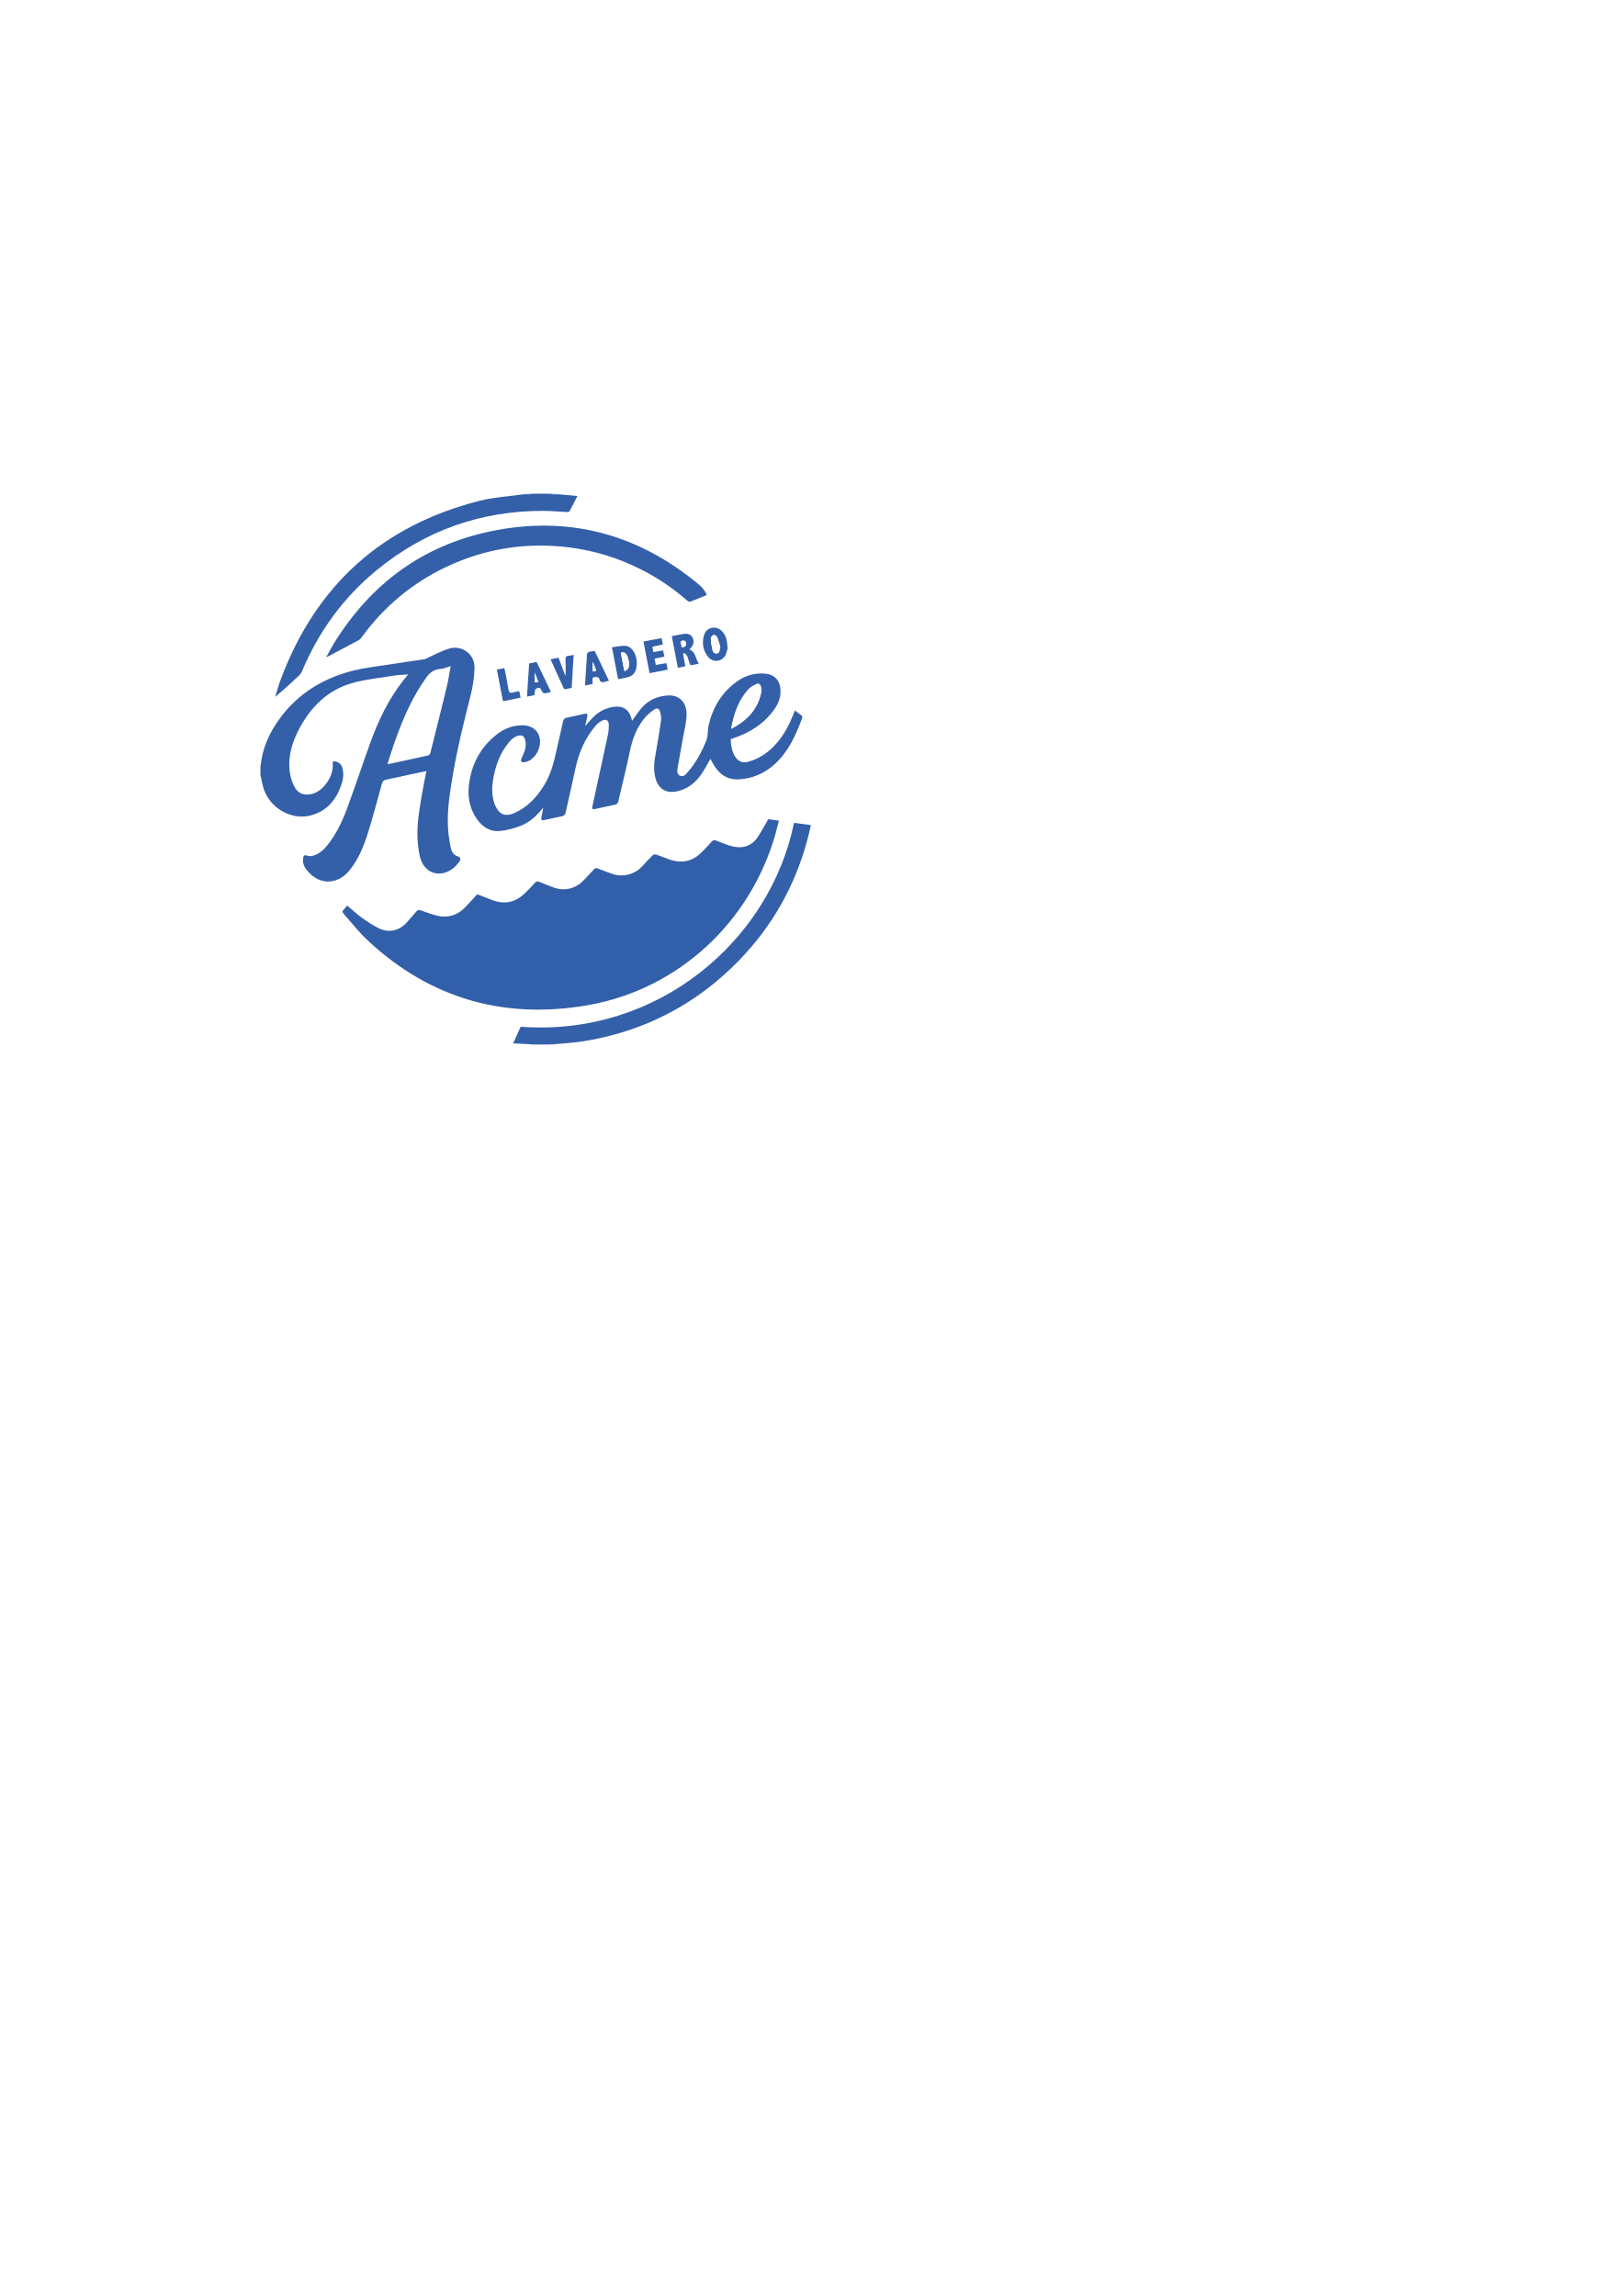
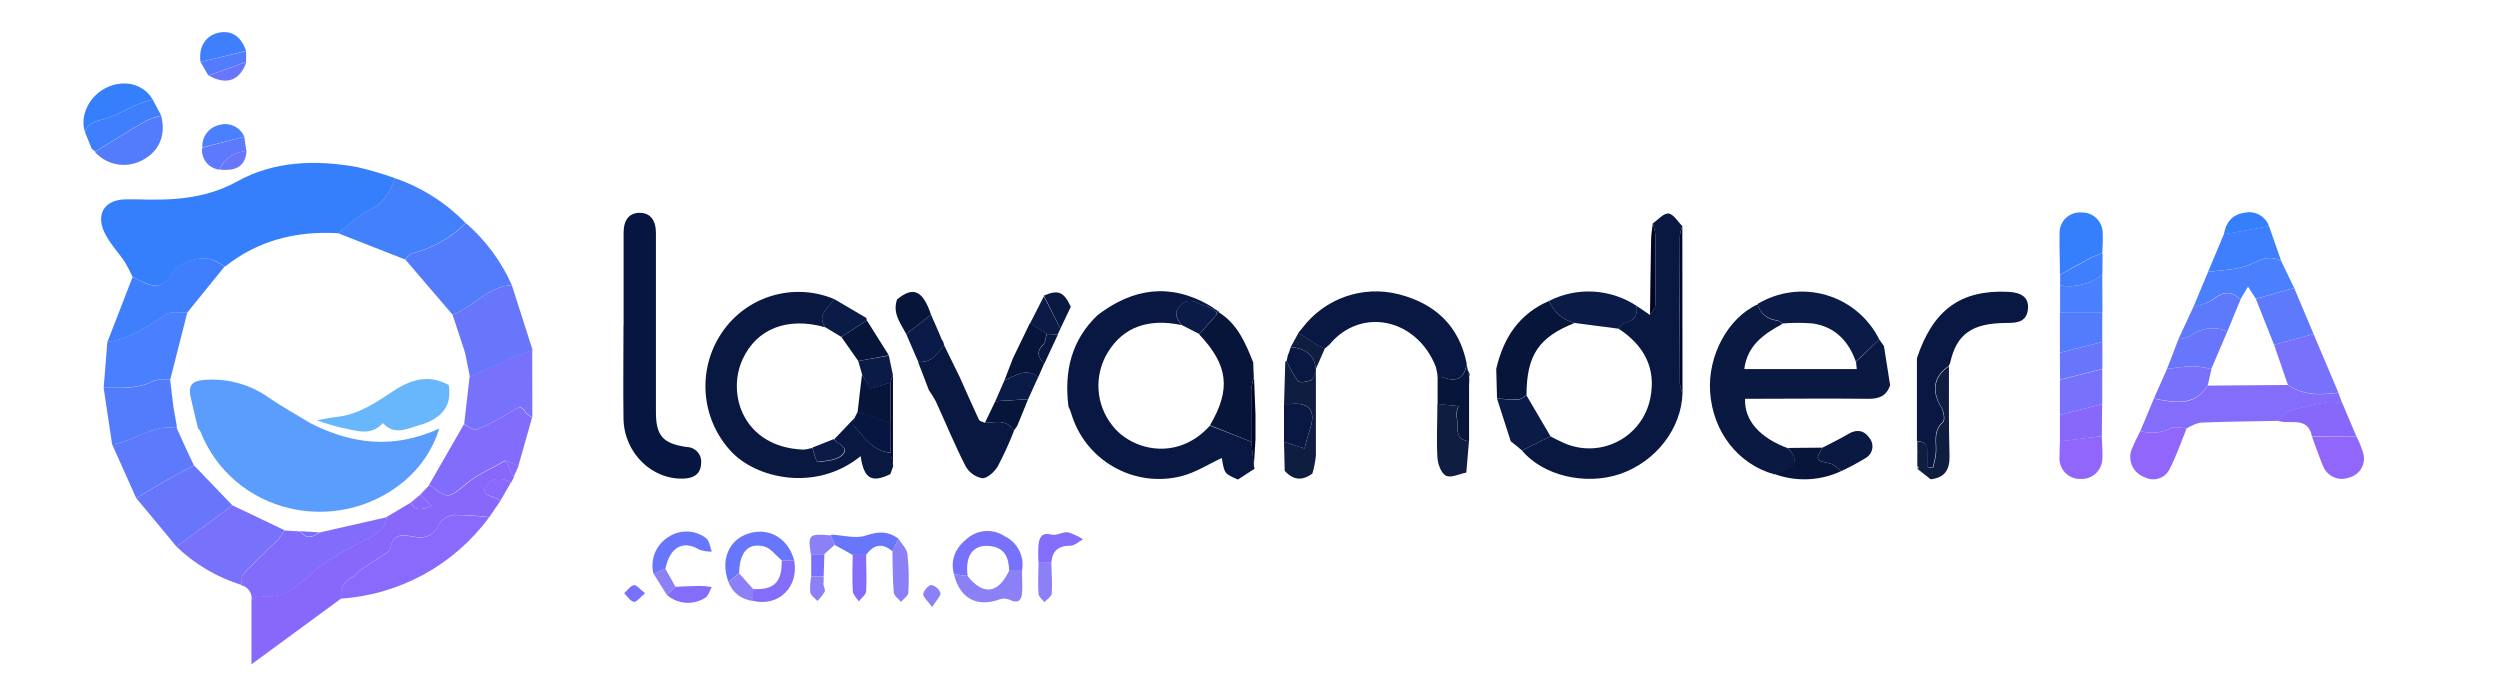
- <svg xmlns="http://www.w3.org/2000/svg" version="1.1" id="Capa_1" x="0px" y="0px" viewBox="0 0 595.28 841.89" style="enable-background:new 0 0 595.28 841.89;" xml:space="preserve">
-   <style type="text/css">
- 	.st0{fill:#3460AA;}
- 	.st1{fill:#9EA9D7;}
- 	.st2{fill:#BAC1E3;}
- 	.st3{fill:#6880BF;}
- 	.st4{fill:#677FBE;}
- 	.st5{fill:#325FAA;}
- 	.st6{fill:#FDFDFE;}
- </style>
-   <g>
-     <path class="st0" d="M204.78,181.24c2.22,0.19,4.44,0.39,6.91,0.61c-1.02,2.02-1.92,3.87-2.9,5.66c-0.12,0.21-0.69,0.26-1.05,0.24   c-2.79-0.13-5.58-0.42-8.37-0.43c-23.04-0.06-43.54,7.17-61.34,21.81c-12.21,10.04-21.23,22.48-27.33,37.05   c-0.22,0.53-0.57,1.06-0.98,1.45c-2.84,2.68-5.72,5.33-8.83,7.86c0.67-2.13,1.25-4.3,2.04-6.39c12.95-34.59,37.3-56.53,73.13-65.52   c5.2-1.3,10.65-1.59,15.98-2.35c0.79-0.01,1.57-0.01,2.36-0.02c0.66-0.06,1.32-0.13,1.98-0.19c1.28,0,2.56,0,3.84,0   c0.74,0.07,1.47,0.13,2.21,0.2C203.2,181.22,203.99,181.23,204.78,181.24z" />
-     <path class="st1" d="M194.92,383.1c-0.03-0.06-0.04-0.12-0.04-0.18c2.33-0.01,4.67-0.02,7-0.04c-0.01,0.07-0.01,0.15-0.01,0.22   C199.56,383.1,197.24,383.1,194.92,383.1z" />
-     <path class="st2" d="M95.54,284.47c-0.07-0.01-0.14-0.02-0.22-0.01c0-1.2,0-2.4,0-3.6c0.07,0,0.14-0.01,0.21-0.01   C95.54,282.06,95.54,283.26,95.54,284.47z" />
-     <path class="st2" d="M194.39,181.21c-0.79,0.01-1.57,0.01-2.36,0.02c0.01-0.07,0.02-0.14,0.02-0.21c0.8,0,1.6,0,2.4,0   C194.42,181.08,194.4,181.15,194.39,181.21z" />
-     <path class="st2" d="M204.78,181.24c-0.79-0.01-1.58-0.01-2.37-0.02c-0.01-0.07-0.03-0.13-0.05-0.2c0.8,0,1.6,0,2.4,0   C204.75,181.09,204.75,181.17,204.78,181.24z" />
-     <path class="st3" d="M202.36,181.02c0.02,0.07,0.03,0.13,0.05,0.2c-0.74-0.07-1.47-0.13-2.21-0.2   C200.92,181.02,201.64,181.02,202.36,181.02z" />
-     <path class="st4" d="M194.39,181.21c0.01-0.06,0.03-0.13,0.06-0.19c0.64,0,1.28,0,1.92,0   C195.71,181.08,195.05,181.15,194.39,181.21z" />
-     <path class="st2" d="M201.88,383.1c-0.01-0.07,0-0.15,0.01-0.22c0.48,0,0.96,0,1.45,0c-0.02,0.07-0.03,0.14-0.01,0.22   C202.84,383.1,202.36,383.1,201.88,383.1z" />
-     <path class="st5" d="M174.95,327.9c1.93,0.74,3.85,1.52,5.8,2.23c4.32,1.57,8.17,0.72,11.5-2.41c1.34-1.26,2.59-2.61,3.83-3.97   c0.5-0.55,0.93-0.7,1.65-0.39c1.69,0.72,3.41,1.37,5.12,2.02c4.07,1.55,8.35,0.49,11.26-2.73c1.18-1.3,2.44-2.53,3.61-3.85   c0.45-0.5,0.81-0.59,1.43-0.35c1.74,0.7,3.51,1.33,5.27,1.97c3.73,1.36,8.21,0.26,10.9-2.65c1.3-1.41,2.61-2.82,3.97-4.17   c0.25-0.25,0.85-0.39,1.18-0.28c1.63,0.54,3.22,1.2,4.83,1.78c4.65,1.69,8.71,0.76,12.15-2.79c1.17-1.21,2.35-2.4,3.44-3.68   c0.55-0.65,1.03-0.67,1.75-0.38c1.51,0.62,3.04,1.2,4.59,1.73c4,1.35,8.02,0.89,10.65-3.17c1.32-2.04,2.48-4.18,3.79-6.42   c1.11,0.15,2.4,0.33,3.88,0.53c-0.49,1.91-0.91,3.73-1.43,5.51c-9.36,32.01-35.56,56.27-68.31,62.09   c-30.61,5.43-57.84-2.17-80.83-23.52c-3.12-2.9-5.78-6.29-8.61-9.49c-1.1-1.25-1.04-1.3,0.12-2.51c0.28-0.29,0.51-0.61,0.79-0.94   c1.85,1.55,3.52,3.11,5.36,4.43c2,1.44,4.08,2.83,6.29,3.91c3.71,1.82,7.57,0.85,10.28-2.26c1.13-1.3,2.3-2.56,3.4-3.88   c0.48-0.57,0.9-0.74,1.64-0.46c1.6,0.61,3.24,1.14,4.87,1.66c4.32,1.38,8.13,0.52,11.34-2.7   C171.97,331.24,173.38,329.6,174.95,327.9z" />
-     <path class="st0" d="M95.54,284.47c0-1.21,0-2.42,0-3.63c0.61-6.43,3.19-12.1,6.92-17.24c6.53-9,15.48-14.6,26.07-17.45   c5.1-1.37,10.43-1.88,15.67-2.72c3.82-0.62,7.66-1.13,11.49-1.72c0.45-0.07,0.84-0.42,1.28-0.61c2.55-1.12,5.02-2.49,7.67-3.28   c4.75-1.42,9.49,2.13,9.34,7.1c-0.11,3.48-0.66,7.01-1.52,10.39c-2.44,9.56-4.8,19.12-6.44,28.85c-1.09,6.47-2.16,12.94-1.77,19.53   c0.14,2.34,0.52,4.68,0.97,6.99c0.29,1.5,0.95,2.87,2.69,3.35c0.99,0.27,1.04,1.16,0.55,1.83c-0.7,0.96-1.49,1.91-2.43,2.61   c-5.02,3.75-10.75,1.6-12.12-4.52c-1.14-5.09-1.06-10.23-0.37-15.37c0.35-2.65,0.8-5.29,1.26-7.92c0.45-2.59,0.98-5.16,1.52-7.93   c-1.79,0.37-3.49,0.71-5.18,1.08c-3.16,0.68-6.31,1.44-9.48,2.04c-1.03,0.2-1.42,0.67-1.68,1.62c-1.72,6.23-3.34,12.5-5.31,18.65   c-1.51,4.7-3.43,9.25-6.66,13.17c-3.97,4.81-10.71,5.79-15.58-0.28c-1.03-1.28-1.57-2.77-1.27-4.47c0.15-0.81,0.44-1.17,1.39-0.81   c0.61,0.24,1.42,0.25,2.06,0.08c2.3-0.6,3.99-2.1,5.44-3.92c3.33-4.18,5.56-8.96,7.37-13.92c2.91-7.94,5.56-15.98,8.45-23.92   c2.94-8.06,6.63-15.75,11.97-22.55c0.54-0.69,1.1-1.35,1.82-2.23c-1.9,0.17-3.59,0.21-5.24,0.48c-5.23,0.86-10.59,1.33-15.65,2.82   c-8.72,2.57-14.78,8.65-19.01,16.55c-2.58,4.82-4.19,9.98-3.58,15.53c0.21,1.94,0.8,3.94,1.67,5.68c1.4,2.78,3.93,3.6,6.91,2.68   c3.95-1.22,7.41-6.29,7.25-10.6c-0.01-0.39,0-0.78,0-1.17c1.62-0.31,3.09,0.69,3.54,2.43c0.47,1.83,0.37,3.66-0.2,5.44   c-1.87,5.92-5.32,10.37-11.63,11.93c-6.53,1.62-13.88-2.19-16.64-8.7C96.29,288.5,96.03,286.44,95.54,284.47z M142.06,280.1   c0.3,0.02,0.42,0.05,0.53,0.03c4.83-1.04,9.67-2.07,14.49-3.16c0.29-0.07,0.61-0.55,0.7-0.9c2.05-8.16,4.1-16.31,6.07-24.48   c0.56-2.34,0.88-4.74,1.36-7.36c-1.46,0.44-2.51,0.98-3.58,1.04c-2.79,0.14-4.49,1.72-5.85,3.92c-0.31,0.51-0.69,0.98-1.02,1.48   C148.84,259.71,145.3,269.78,142.06,280.1z" />
-     <path class="st0" d="M198.96,296.42c-2.22,2.68-4.74,5.07-7.98,6.35c-2.41,0.96-5.02,1.64-7.6,1.92c-3.7,0.41-6.54-1.45-8.61-4.45   c-2.59-3.76-3.38-8.01-2.85-12.45c0.91-7.64,4.32-13.99,10.48-18.7c2.67-2.04,5.73-3.13,9.13-3.15c4.53-0.02,7.27,3.38,6.24,7.8   c-0.47,2.01-1.56,3.7-3.24,4.89c-0.66,0.46-1.51,0.69-2.31,0.88c-0.36,0.08-0.96-0.08-1.17-0.35c-0.17-0.21,0-0.8,0.17-1.15   c0.82-1.74,1.65-3.48,1.52-5.47c-0.04-0.62-0.2-1.26-0.43-1.84c-0.36-0.9-1.1-1.2-2.05-1c-1.58,0.33-2.72,1.32-3.7,2.5   c-3.3,4-4.96,8.7-5.8,13.74c-0.44,2.62-0.45,5.25,0.25,7.85c0.15,0.58,0.35,1.15,0.6,1.69c1.47,3.17,3.59,4.08,6.81,2.7   c4.96-2.14,8.42-5.88,11.19-10.45c2.6-4.31,3.66-9.06,4.7-13.87c0.67-3.08,1.44-6.14,2.08-9.23c0.18-0.89,0.6-1.32,1.44-1.49   c2.15-0.44,4.3-0.89,6.44-1.39c1.04-0.24,1.22,0.19,1.03,1.06c-0.25,1.08-0.49,2.17-0.77,3.41c1.2-1.31,2.21-2.55,3.36-3.63   c2.06-1.94,4.53-3.1,7.37-3.43c3.16-0.38,5.27,0.99,6.17,4.03c0.11,0.38,0.21,0.76,0.3,1.1c1.16-1.58,2.24-3.26,3.53-4.75   c2.51-2.91,5.85-4.31,9.6-4.53c4.18-0.25,6.95,2.54,6.85,7.11c-0.06,2.68-0.76,5.36-1.23,8.02c-0.67,3.81-1.43,7.61-2.05,11.42   c-0.17,1.06-0.32,2.42,0.98,2.93c1.2,0.47,2-0.54,2.7-1.34c3.05-3.5,5.24-7.55,6.91-11.84c0.61-1.58,0.36-3.48,0.74-5.18   c1.5-6.72,4.86-12.3,10.53-16.33c3.02-2.15,6.45-3.1,10.18-2.8c3.45,0.27,5.5,2.48,5.68,5.95c0.13,2.55-0.67,4.79-2.08,6.86   c-3.77,5.52-9.11,8.83-15.32,10.93c-0.26,0.09-0.52,0.17-0.85,0.28c0.03,2.21,0.36,4.32,1.5,6.22c1.21,2.02,2.83,2.68,5.1,2.03   c4.33-1.24,7.79-3.81,10.64-7.24c2.42-2.91,4.18-6.22,5.57-9.74c0.2-0.52,0.41-1.03,0.71-1.77c0.92,0.7,1.78,1.31,2.59,1.98   c0.14,0.12,0.17,0.53,0.09,0.75c-2.33,6.34-5.07,12.47-10.23,17.09c-3.68,3.29-8.06,5.16-13.02,5.43c-4.54,0.25-7.5-2.21-9.58-5.97   c-0.27-0.49-0.51-0.99-0.77-1.48c-0.01-0.03-0.07-0.04-0.06-0.03c-1.11,1.89-2.1,3.84-3.33,5.63c-2.17,3.16-5.05,5.4-8.9,6.24   c-3.98,0.86-6.83-0.85-7.89-4.79c-0.86-3.18-0.46-6.32,0.13-9.49c0.73-3.92,1.36-7.86,1.91-11.81c0.14-0.99-0.09-2.07-0.35-3.06   c-0.31-1.17-1.12-1.55-2.09-0.88c-1.3,0.9-2.58,1.92-3.58,3.12c-2.93,3.55-4.49,7.73-5.42,12.23c-1.27,6.13-2.83,12.21-4.22,18.31   c-0.18,0.79-0.52,1.13-1.3,1.29c-2.39,0.48-4.75,1.05-7.14,1.56c-1.08,0.23-1.28-0.01-1.05-1.08c1.9-8.74,3.82-17.47,5.68-26.21   c0.24-1.12,0.31-2.3,0.31-3.45c0-1.84-1.06-2.47-2.67-1.56c-0.82,0.46-1.61,1.09-2.21,1.8c-3.78,4.49-6.08,9.69-7.3,15.42   c-1.16,5.47-2.44,10.9-3.64,16.36c-0.19,0.88-0.66,1.26-1.51,1.42c-2.08,0.4-4.14,0.89-6.21,1.33c-1.17,0.25-1.38,0.05-1.15-1.1   c0.2-1.02,0.4-2.03,0.6-3.05c0.02-0.13,0.05-0.26,0.07-0.39C199.09,296.24,199.03,296.33,198.96,296.42z M268.06,267.24   c5.74-2.97,9.75-7.08,11.01-13.42c0.14-0.71,0.02-1.51-0.18-2.22c-0.2-0.74-0.83-1.15-1.59-0.75c-0.94,0.49-1.99,0.95-2.69,1.7   C270.77,256.62,269.08,261.67,268.06,267.24z" />
-     <path class="st0" d="M259.12,218.17c-2.14,0.88-4.11,1.73-6.12,2.48c-0.27,0.1-0.79-0.19-1.07-0.44   c-5.1-4.41-10.61-8.21-16.63-11.27c-8.55-4.36-17.57-7.14-27.1-8.28c-15.58-1.86-30.49,0.52-44.66,7.25   c-12.52,5.95-22.83,14.6-30.99,25.81c-0.29,0.4-0.67,0.82-1.1,1.05c-3.65,1.97-7.33,3.9-11,5.83c-0.16,0.09-0.34,0.14-0.85,0.34   c1.09-1.94,1.96-3.62,2.95-5.23c13.35-21.56,32.3-35.62,57.12-40.85c28.29-5.96,53.76,0.7,76.1,19.1   C257.12,215.07,258.36,216.32,259.12,218.17z" />
-     <path class="st0" d="M203.34,382.88c-0.48,0-0.96,0-1.45,0c-2.33,0.01-4.67,0.02-7,0.04c-2.18-0.11-4.36-0.22-6.76-0.35   c0.98-2.17,1.88-4.15,2.76-6.09c50.24,3.76,91.39-31.55,100.21-74.77c1.99,0.27,3.99,0.54,6.21,0.84c-0.51,2.09-0.95,4.1-1.5,6.07   c-4.54,16.46-12.69,30.89-24.53,43.19c-15.79,16.4-34.98,26.4-57.45,30.01C210.36,382.38,206.83,382.54,203.34,382.88z" />
-     <path class="st0" d="M256.17,243.37c-1.15,0.23-2.05,0.4-2.93,0.58c-1.11-1.36-0.61-3.67-2.46-4.49c-0.13,0.06-0.25,0.11-0.38,0.17   c0.28,1.54,0.55,3.08,0.84,4.69c-0.92,0.18-1.77,0.35-2.73,0.54c-0.74-3.88-1.47-7.7-2.22-11.6c1.58-0.3,3.05-0.64,4.55-0.84   c1.5-0.21,2.6,0.38,3.12,1.49c0.57,1.23,0.32,2.6-0.68,3.64c-0.17,0.17-0.33,0.34-0.54,0.56   C255.07,239.03,254.97,241.47,256.17,243.37z M249.53,235.14c0.14,0.78,0.28,1.5,0.42,2.28c1.01-0.15,1.77-0.49,1.55-1.59   C251.29,234.81,250.57,234.67,249.53,235.14z" />
-     <path class="st0" d="M226.6,249.04c-0.75-3.93-1.47-7.68-2.24-11.69c1.73-0.21,3.41-0.65,5.06-0.54c0.91,0.06,2.03,0.85,2.58,1.64   c1.37,1.96,1.75,4.26,1.25,6.62c-0.35,1.64-1.35,2.8-3.02,3.22C229.09,248.59,227.92,248.77,226.6,249.04z M228.89,246.07   c1.69-0.41,2.11-1.92,1.41-4.53c-0.54-2-1.27-2.62-2.69-2.21C228.03,241.55,228.45,243.77,228.89,246.07z" />
-     <path class="st0" d="M266.75,237.7c-0.16,0.52-0.31,1.61-0.79,2.54c-1.27,2.47-4.57,2.8-6.32,0.66c-1.91-2.33-2.36-5.07-1.56-7.91   c0.85-3.02,4.37-3.81,6.59-1.57C266.23,233,266.6,235.03,266.75,237.7z M263.9,237.39c0.07-0.02,0.14-0.04,0.21-0.06   c-0.38-1.24-0.69-2.5-1.19-3.69c-0.17-0.41-0.91-0.91-1.25-0.83c-0.44,0.12-1.06,0.78-1.05,1.19c0.03,1.36,0.22,2.73,0.53,4.06   c0.18,0.79,0.6,1.71,1.66,1.55c1.09-0.16,0.98-1.19,1.1-1.99C263.91,237.55,263.9,237.47,263.9,237.39z" />
-     <path class="st0" d="M235.91,235.23c2.28-0.43,4.39-0.83,6.64-1.26c0.16,0.81,0.3,1.53,0.46,2.35c-1.28,0.27-2.47,0.52-3.83,0.8   c0.11,0.65,0.2,1.26,0.32,1.99c1.2-0.21,2.33-0.41,3.59-0.63c0.16,0.73,0.32,1.44,0.5,2.25c-1.22,0.26-2.37,0.51-3.6,0.77   c0.15,0.79,0.28,1.49,0.44,2.32c1.29-0.22,2.53-0.43,3.86-0.66c0.16,0.78,0.3,1.5,0.48,2.38c-2.17,0.42-4.3,0.84-6.63,1.3   C237.4,242.99,236.67,239.18,235.91,235.23z" />
-     <path class="st0" d="M223.26,249.63c-0.49,0.11-0.89,0.16-1.26,0.29c-1.21,0.45-2.03,0.27-2.36-1.16   c-0.06-0.25-0.66-0.49-1.04-0.53c-0.41-0.04-0.85,0.15-1.35,0.26c0,0.78,0,1.53,0,2.32c-0.93,0.18-1.78,0.35-2.77,0.54   c0.15-2.49,0.3-4.86,0.45-7.24c0.07-1.12,0.23-2.24,0.19-3.35c-0.05-1.31,0.52-1.87,1.77-1.91c0.35-0.01,0.7-0.1,1.13-0.17   C219.74,242.29,221.46,245.89,223.26,249.63z M217.45,242.92c-0.05,0.02-0.1,0.04-0.16,0.06c0,1.06,0,2.12,0,3.24   c0.44-0.1,0.81-0.18,1.29-0.29C218.19,244.87,217.82,243.9,217.45,242.92z" />
-     <path class="st0" d="M193.19,255.43c0.28-4.1,0.54-8.07,0.81-12.15c0.88-0.19,1.76-0.37,2.72-0.57c1.75,3.66,3.48,7.28,5.27,11.01   c-0.97,0.19-1.92,0.65-2.64,0.42c-0.59-0.19-0.9-1.22-1.35-1.9c-1.81,0.1-1.81,0.1-2.08,2.64   C195.12,255.03,194.27,255.2,193.19,255.43z M196.07,246.67c0,1.3,0,2.39,0,3.55c0.49-0.08,0.83-0.13,1.28-0.2   C196.92,248.9,196.52,247.86,196.07,246.67z" />
-     <path class="st0" d="M207.36,247.57c0-1.88,0.06-3.76-0.03-5.63c-0.05-1.01,0.23-1.48,1.27-1.5c0.51-0.01,1.02-0.18,1.71-0.31   c-0.25,4.07-0.49,8.07-0.73,12.12c-0.68,0.14-1.32,0.22-1.91,0.41c-0.65,0.21-0.92-0.06-1.17-0.62c-1.51-3.38-3.06-6.75-4.66-10.28   c1.01-0.2,1.95-0.39,2.94-0.59c0.83,2.22,1.62,4.33,2.41,6.44C207.25,247.6,207.31,247.59,207.36,247.57z" />
-     <path class="st0" d="M190.37,253.44c0.17,0.84,0.31,1.54,0.49,2.4c-2.12,0.42-4.21,0.83-6.46,1.27c-0.74-3.84-1.47-7.66-2.24-11.61   c0.95-0.17,1.82-0.33,2.77-0.5c0.54,2.76,1.11,5.37,1.52,8c0.16,1.04,0.6,1.13,1.43,0.93   C188.65,253.75,189.44,253.62,190.37,253.44z" />
-     <path class="st6" d="M268.06,267.24c1.02-5.56,2.71-10.62,6.55-14.69c0.71-0.75,1.75-1.21,2.69-1.7c0.76-0.4,1.39,0.01,1.59,0.75   c0.19,0.71,0.32,1.52,0.18,2.22C277.81,260.15,273.79,264.27,268.06,267.24z" />
-     <path class="st6" d="M249.53,235.14c1.04-0.48,1.76-0.33,1.97,0.69c0.22,1.1-0.53,1.44-1.55,1.59   C249.81,236.64,249.67,235.92,249.53,235.14z" />
-     <path class="st6" d="M228.89,246.07c-0.44-2.31-0.86-4.53-1.28-6.74c1.43-0.41,2.15,0.2,2.69,2.21   C231,244.15,230.58,245.66,228.89,246.07z" />
-     <path class="st6" d="M263.9,237.39c0,0.08,0.01,0.16,0,0.24c-0.13,0.8-0.02,1.83-1.1,1.99c-1.06,0.16-1.48-0.76-1.66-1.55   c-0.3-1.33-0.5-2.7-0.53-4.06c-0.01-0.42,0.61-1.08,1.05-1.19c0.34-0.09,1.08,0.42,1.25,0.83c0.5,1.19,0.81,2.45,1.19,3.69   C264.04,237.35,263.97,237.37,263.9,237.39z" />
-     <path class="st6" d="M217.45,242.92c0.37,0.97,0.73,1.95,1.13,3c-0.48,0.11-0.85,0.19-1.29,0.29c0-1.12,0-2.18,0-3.24   C217.35,242.96,217.4,242.94,217.45,242.92z" />
-     <path class="st6" d="M196.07,246.67c0.46,1.19,0.85,2.23,1.28,3.35c-0.46,0.07-0.79,0.12-1.28,0.2   C196.07,249.06,196.07,247.97,196.07,246.67z" />
-   </g>
+ <svg xmlns="http://www.w3.org/2000/svg" id="Capa_1" data-name="Capa 1" viewBox="0 0 464 127.5">
+   <defs>
+     <style>.cls-1{fill:#357ffd;}.cls-2{fill:#091842;}.cls-3{fill:#091840;}.cls-4{fill:#0a1942;}.cls-5{fill:#8768fb;}.cls-6{fill:#061640;}.cls-7{fill:#856dfb;}.cls-8{fill:#4380fc;}.cls-9{fill:#8a6afc;}.cls-10{fill:#537cfc;}.cls-11{fill:#6876fc;}.cls-12{fill:#826cfb;}.cls-13{fill:#7871fc;}.cls-14{fill:#3f7ffd;}.cls-15{fill:#4a7ffd;}.cls-16{fill:#0a1b47;}.cls-17{fill:#07153b;}.cls-18{fill:#5d79fc;}.cls-19{fill:#0f1d41;}.cls-20{fill:#9166fb;}.cls-21{fill:#8c80f7;}.cls-22{fill:#010628;}.cls-23{fill:#5a9dfc;}.cls-24{fill:#68b6fc;}</style>
+   </defs>
+   <path class="cls-1" d="M24.61,51.41a26.42,26.42,0,0,0-1.42-2.75c-1.24-1.86-2.87-3.53-3.81-5.52-1.66-3.53.14-6.12,4-6.14.67,0,1.34,0,2,0,6.47.2,12.67,0,18.72-3.37,6.8-3.76,14.51-4,22.14-2.63a65.87,65.87,0,0,1,7.05,2.06c-.88,2.52-2,4.67-4.74,5.92-2.13,1-3.86,2.84-5.76,4.31-7.76-.47-14.86,1.3-21,6.17-1-.5-2-1.33-3.11-1.43a7.65,7.65,0,0,0-7.4,3.59c-1,1.56-2.39,1.62-3.9,1.08A28.78,28.78,0,0,1,24.61,51.41Z" />
+   <path class="cls-2" d="M229.77,89c-2.52-1.09-2.52-1.09-3-4-2.44,1.13-4.84,2.69-7.47,3.37A17,17,0,0,1,198.78,76.6a11.2,11.2,0,0,0-.47-1.13c-.83-6.51.51-12.33,5.42-17,6.56-5,13.46-6,20.8-1.76l-.27.28a12.31,12.31,0,0,1-1.61-.58c-1.37-.71-2.61-.9-3.75.43s-.42,2.4.36,3.49c-6.17-1.31-10.83.42-13.66,5.08A11.85,11.85,0,0,0,206.47,79c3.52,4.54,12,6.76,18.1,0L232.25,82c.17,1.5.33,3,.49,4.5l.1.5Z" />
+   <path class="cls-3" d="M165.25,88c-3.51,1.69-4.9.85-5.52-3.34-8.27,6.75-19.5,4.16-24.15-1a17.75,17.75,0,0,1-1.66-21.84,17.16,17.16,0,0,1,20.86-6.33c-.8,1.67-3.32,2.82-1.6,5.26-7-2-12.75.25-15.35,5.93-3,6.5.15,16.31,11.23,16.77l.61-.06,1.09-.26c.32.93.76,2.68,1,2.65,1.59-.22,3.59-.32,4.6-1.33,1.4-1.41-.86-2-1.54-2.91l3.91-4.09c-.07.57-.42,1.38-.17,1.66,1.89,2.11,3.49,4.67,6.75,4.91l.47,2.49Z" />
+   <path class="cls-3" d="M303.75,56.77l2.48,1.68c.35-.63,1-1.26,1-1.9.09-4.33.07-8.66,0-13a9.28,9.28,0,0,0-.48-2.09c1-.66,2-1.92,2.92-1.83s1.72,1.5,2.57,2.33a7.87,7.87,0,0,0-.46,1.84q-.06,13.67,0,27.34a7.31,7.31,0,0,0,.49,1.83c-.18,6.56-4.93,12.7-11.58,15-6.44,2.19-14.35.3-18.21-4.36l5.3-2.62c.66.35,1.3.71,2,1a11.55,11.55,0,0,0,16.5-8c1.2-5.78-1.26-10-6-13.07.43-.34.81-.85,1.3-1C303.27,59.53,304,58.53,303.75,56.77Z" />
+   <path class="cls-4" d="M348.79,63l.87,1.23c.38,2.43.77,4.86,1.15,7.28-.67,1.93-2,2.53-4,2.51-7.64-.09-15.28,0-22.92,0-.17,4,2.7,7.23,8,9.2,2,2.13,1.58,3.42-1.27,4.3-.45.14-.87.35-1.3.52-6.72-1.87-11.41-7.87-11.92-15.25-.48-6.78,3.33-13.82,8.81-16.29a4.08,4.08,0,0,0,3.62,3c.35,0,.68.4,1,.61-3.45,1.86-6.54,4-7.09,8.39h20.88c-.06-.54-.11-1-.15-1.36Z" />
+   <path class="cls-5" d="M92.81,93.05l-2,2.93a53,53,0,0,0-6.64-.42,3.7,3.7,0,0,0-2.65,1.7c-1.07,2.11-2.44,2.79-4.76,2.34-1.81-.36-3.87-.73-4.29,2.2-.09.63-1.28,1.14-2,1.64-1.17.8-2.39,1.52-3.55,2.33-.52.37-.86,1-1.41,1.3a3.52,3.52,0,0,0-2.17,4L46.67,123.29V111.45c.47-.3,1-.93,1.4-.86,4.4.82,7.37-2,10.09-4.47s6.13-4.09,9.43-5.79c1.75-.9,3.89-1.88,4.17-4.38l4.43-2.64c.89,1.63,2.13,1.3,4,.59L78,91.81,79.71,90c3.58,2.74,3.46,2.58,7.1-.38,2.07-1.68,4.62-2.75,7-4.1l1.55,3.08c-.16.34-.33.67-.5,1-1.84-1.22-4-.78-4.74.78-.92,1.84,1.69,1.63,2.59,2.51A1.49,1.49,0,0,1,92.81,93.05Z" />
+   <path class="cls-6" d="M115.74,60.45c0-5.74,0-11.49,0-17.23,0-2.46,1.09-3.73,3-3.72s3,1.3,3,3.76c0,11.07,0,22.13,0,33.2,0,4.43,1.29,5.87,5.73,6.51a2.72,2.72,0,0,1,2.66,3c-.06,1.92-1.25,2.75-3.1,2.85-6,.32-11.22-4.74-11.31-11.16-.08-5.74,0-11.48,0-17.22Z" />
+   <path class="cls-2" d="M241.72,60.87a17.12,17.12,0,0,1,17.91-6.25c6.72,1.73,11.18,5.84,12.59,12.86-.43,2.7-1.86,3.58-4.43,2.52a3.18,3.18,0,0,0-1,0l0-.5-.3-1.42c-3.54-9-13.9-11.19-19.74-4.13l-.87.75a14.72,14.72,0,0,1-1.44-.7c-1.16-.71-2.3-1.46-3.45-2.2l0-.05Z" />
+   <path class="cls-2" d="M355.78,66.47c3-9,8.14-12.7,16.9-12.31,2.58.12,3.82,1.08,3.72,3-.13,2.49-1.85,2.79-3.88,2.78-6.46,0-9.39,2-10.58,7.44l-.28.57c-2.83,1.88-3.25,4.66-1.38,7.64.46.73.71,2.36.3,2.72-2,1.77-1.07,4-1.33,6-.1.84-.35,1.66-.53,2.49l-1-.13c0-.94,0-1.88,0-2.81,0-1.36-.59-2-1.94-1.93Q355.8,74.22,355.78,66.47Z" />
+   <path class="cls-7" d="M397.25,80q1.26-3,2.5-6c3.71.7,7.46,1.62,10-2.43l14.88-.12c2.89,2,6.1,1.89,9.37,1.45l.78,2.1a7.42,7.42,0,0,0-2.41-.4A64.79,64.79,0,0,0,425,76.22c-.84.26-1.47,1.24-2.2,1.89-4.81.09-9.62.14-14.43.33a8.13,8.13,0,0,0-2.49,1.06c-.92,0-2-.45-2.73-.1A8,8,0,0,1,397.25,80Z" />
+   <path class="cls-8" d="M62.76,43.29c1.9-1.47,3.63-3.35,5.76-4.31,2.76-1.25,3.86-3.4,4.74-5.92a33.22,33.22,0,0,1,13.16,8.35,21.87,21.87,0,0,1-10,5.64c-.48.13-.84.73-1.26,1.1Z" />
+   <path class="cls-3" d="M188.18,80a62.47,62.47,0,0,1-3,6.56c-.58,1-1.95,2.25-2.9,2.2a4.52,4.52,0,0,1-3.09-2.28c-2-3.91-3.67-8-5.51-12a20.25,20.25,0,0,0-1.28-2.07l-2-5.22c2.45.21,3.6-1.52,4.79-3.19l2.94,6c1.18,2.64,2.33,5.29,3.56,7.9.13.29.7.38,1.06.56C184.73,78.46,186.89,77.65,188.18,80Z" />
+   <path class="cls-9" d="M63.31,111.1a3.52,3.52,0,0,1,2.17-4c.55-.25.89-.93,1.41-1.3,1.16-.81,2.38-1.53,3.55-2.33.73-.5,1.92-1,2-1.64.42-2.93,2.48-2.56,4.29-2.2,2.32.45,3.69-.23,4.76-2.34a3.7,3.7,0,0,1,2.65-1.7,53,53,0,0,1,6.64.42A37.2,37.2,0,0,1,63.31,111.1Z" />
+   <path class="cls-10" d="M75.21,48.15c.42-.37.78-1,1.26-1.1a21.87,21.87,0,0,0,10-5.64A32.94,32.94,0,0,1,95,52.93C90.5,53.12,87.9,57,84,58.41Z" />
+   <path class="cls-11" d="M84,58.41C87.9,57,90.5,53.12,95,52.93q1.92,6,3.85,12.05c-1.25.48-2.52.91-3.75,1.45-2.64,1.15-5.25,2.36-7.88,3.54l-.9-4.5Z" />
+   <path class="cls-12" d="M71.76,96c-.28,2.5-2.42,3.48-4.17,4.38-3.3,1.7-6.57,3.21-9.43,5.79s-5.69,5.29-10.09,4.47c-.4-.07-.93.56-1.4.86a2.5,2.5,0,0,0-1.93-2.9c.14-.71,0-1.64.46-2.08,2.12-2.24,4.39-4.34,6.57-6.52a9.89,9.89,0,0,0,1-1.55l3,.19c1.07,1.51,2.26,1.15,3.48.21Z" />
+   <path class="cls-13" d="M52.79,98.4a9.89,9.89,0,0,1-1,1.55c-2.18,2.18-4.45,4.28-6.57,6.52-.42.44-.32,1.37-.46,2.08a30.57,30.57,0,0,1-12-7.09Q38,97.64,43.13,93.79Z" />
+   <path class="cls-14" d="M24.61,51.41A28.78,28.78,0,0,0,27.3,52.7c1.51.54,2.87.48,3.9-1.08A7.65,7.65,0,0,1,38.6,48c1.07.1,2.07.93,3.11,1.43L34.77,58c-1.39.1-3.12-.29-4.11.4-3.33,2.29-6.6,4.53-10.73,5.09Z" />
+   <path class="cls-12" d="M93.76,85.47c-2.33,1.35-4.88,2.42-7,4.1-3.64,3-3.52,3.12-7.1.38l6.44-11.2c.8.35,1.81,1.2,2.36,1a49.22,49.22,0,0,0,6.71-3.51c1-.63,1.62-1,2.33.27.24.43.82.68,1.25,1l-2.55,9Z" />
+   <path class="cls-11" d="M43.13,93.79Q38,97.63,32.77,101.46l-7.47-9c2.11-1.26,4.21-2.53,6.34-3.75,1.44-.82,2.92-1.55,4.38-2.32Z" />
+   <path class="cls-15" d="M19.93,63.46c4.13-.56,7.4-2.8,10.73-5.09,1-.69,2.72-.3,4.11-.4l-3.18,12.5c-1.06.07-2.29-.18-3.16.26-3,1.5-6.07,1.23-9.19,1.24Z" />
+   <path class="cls-16" d="M348.79,63l-4.35,4.12c-1.34-3.83-3.86-6.44-7.93-7.08a34.06,34.06,0,0,0-5.71,0c-.34-.21-.67-.58-1-.61a4.08,4.08,0,0,1-3.62-3A16,16,0,0,1,348.79,63Z" />
+   <path class="cls-17" d="M232.25,82l-7.68-3.07c3.93-6.68,3.41-11.14-2-16.87l3.16-3.56.5-.52c3.48,2.16,4.94,5.71,6.37,9.29,0,.91.07,1.82.11,2.74a12.64,12.64,0,0,0-.46,2.33C232.23,75.53,232.26,78.75,232.25,82Z" />
+   <path class="cls-13" d="M98.8,77.48c-.43-.33-1-.58-1.25-1-.71-1.29-1.32-.9-2.33-.27a49.22,49.22,0,0,1-6.71,3.51c-.55.24-1.56-.61-2.36-1q.51-4.38,1-8.78c2.63-1.18,5.24-2.39,7.88-3.54,1.23-.54,2.5-1,3.75-1.45Q98.81,71.22,98.8,77.48Z" />
+   <path class="cls-18" d="M36,86.39c-1.46.77-2.94,1.5-4.38,2.32-2.13,1.22-4.23,2.49-6.34,3.75l-4.47-10c4.13-.46,7.52-3.85,12-3L34.4,83Z" />
+   <path class="cls-10" d="M32.81,79.47c-4.46-.85-7.85,2.54-12,3L19.24,72c3.12,0,6.23.26,9.19-1.24.87-.44,2.1-.19,3.16-.26.2,1.68.39,3.36.59,5,.2,1.15.4,2.3.61,3.46Z" />
+   <path class="cls-17" d="M277.7,68.47c1.32-5.72,4.22-10.22,9.81-12.62a6.86,6.86,0,0,0,4.75,4.09c-6.68,2.64-8.93,6-8.94,13.42-.52.27-1,.74-1.54.77-1.31.05-2.62-.1-3.93-.16Z" />
+   <path class="cls-15" d="M407.08,57l2.73-6.51c2.62-.42,5.47-.34,7.8-1.39,2-.91,3.67-1.81,5.78-.65l2.41,5-7.12,2-1.45-2.25-1.42,2.37c-1.63-1.65-3.15-1.53-5-.09C409.84,56.33,408.35,56.52,407.08,57Z" />
+   <path class="cls-13" d="M434,72.87c-3.27.44-6.48.55-9.37-1.45L422.07,64,429.4,62Z" />
+   <path class="cls-16" d="M292.26,59.94a6.86,6.86,0,0,1-4.75-4.09,16.2,16.2,0,0,1,16.24.92c.28,1.76-.48,2.76-2.19,3.22-.49.13-.87.64-1.3,1Z" />
+   <path class="cls-19" d="M238.44,87.4,238.31,82l3.81,1.24c.36-1.31.61-2.44,1-3.53,1.19-3.42-.06-5.1-3.55-4.72-.41,0-.83,0-1.25,0q.12-3.93.23-7.86l.25-.13a20.64,20.64,0,0,0,2.09,3.71c.32.39,1.64.2,2.34-.09.47-.19.65-1.06,1-1.62,0,5.19,0,10.37,0,15.56a17.81,17.81,0,0,1-.65,3.33C241.65,89.32,240,89.09,238.44,87.4Z" />
+   <path class="cls-14" d="M423.39,48.43c-2.11-1.16-3.75-.26-5.78.65-2.33,1.05-5.18,1-7.8,1.39l2.94-7,8.38-1.5Q422.26,45.19,423.39,48.43Z" />
+   <path class="cls-20" d="M397.25,80a8,8,0,0,0,5.85-.57c.73-.35,1.81,0,2.73.1-1,2.46-1.86,5-3.07,7.36a3.38,3.38,0,0,1-4.64,1.71,4,4,0,0,1-2.56-5A37.8,37.8,0,0,1,397.25,80Z" />
+   <path class="cls-18" d="M429.4,62,422.07,64l-3.39-8.54,7.12-2Z" />
+   <path class="cls-1" d="M382.33,51c0-2.58-.13-5.15-.07-7.72a3.75,3.75,0,0,1,4-3.84,3.82,3.82,0,0,1,4,3.83c.05,1.24,0,2.48-.08,3.73a16.36,16.36,0,0,0-2,.76C386.24,48.78,384.29,49.88,382.33,51Z" />
+   <path class="cls-19" d="M272.64,81.9q-.25,2.89-.49,5.81c-1.29.25-2.86,1.05-3.78.58s-1.52-2.2-1.59-3.41c-.18-3.29,0-6.61,0-9.91l3.88.41c-.14.65-.53,1.36-.36,1.88C270.88,78.9,269.58,81.51,272.64,81.9Z" />
+   <path class="cls-10" d="M29.92,21.49c.91,3.53-.33,6.54-3.38,8.18a7.22,7.22,0,0,1-8.93-1.47c3.14-1.92,6.25-3.87,9.42-5.72A15.14,15.14,0,0,1,29.92,21.49Z" />
+   <path class="cls-20" d="M437.35,81a16.83,16.83,0,0,1,1.29,3.21A3.61,3.61,0,0,1,436,88.63a3.74,3.74,0,0,1-4.78-2c-.8-1.82-1.41-3.72-2.11-5.59Z" />
+   <path class="cls-16" d="M280.4,81.91,277.85,74c1.31.06,2.62.21,3.93.16.52,0,1-.5,1.54-.77l4.46,7.6-5.3,2.62C281.79,83,281.1,82.46,280.4,81.91Z" />
+   <path class="cls-1" d="M15.76,24.47c-1-3,.83-6.74,4.11-8.26s6.78-.57,8.46,2.24c-.84.27-1.72.47-2.53.82-2.37,1-4.64,2.43-7.11,3C17.15,22.63,16.27,23.1,15.76,24.47Z" />
+   <path class="cls-19" d="M355.85,86.45c0-.83,0-1.66,0-2.49.06,0,.18-.11.17-.13a1.89,1.89,0,0,0-.17-.35l0-1.51c1.35-.07,2,.57,1.94,1.93,0,.93,0,1.87,0,2.81l1,.13c.18-.83.43-1.65.53-2.49.26-2-.67-4.25,1.33-6,.41-.36.16-2-.3-2.72-1.87-3-1.45-5.76,1.38-7.64,0,5.53-.06,11.06.1,16.58.07,2.63-.88,4.08-3.49,4.39l-2.54-2,.24,0c0-.06.11-.14.09-.19A2.09,2.09,0,0,0,355.85,86.45Z" />
+   <path class="cls-5" d="M437.35,81l-8.25,0c-.77-3.9-4.16-2.09-6.35-2.91.73-.65,1.36-1.63,2.2-1.89a64.79,64.79,0,0,1,7.43-1.65,7.42,7.42,0,0,1,2.41.4Q436.06,78,437.35,81Z" />
+   <path class="cls-14" d="M15.76,24.47c.51-1.37,1.39-1.84,2.93-2.2,2.47-.57,4.74-2,7.11-3,.81-.35,1.69-.55,2.53-.82l1.59,3a15.14,15.14,0,0,0-2.89,1c-3.17,1.85-6.28,3.8-9.42,5.72l0-.07L17,27.56Z" />
+   <path class="cls-11" d="M402.2,68.47c.7-1.83,1.4-3.67,2.11-5.5a7.18,7.18,0,0,0,2.29-.66,6.67,6.67,0,0,1,6.8-.8l-3,7a18.84,18.84,0,0,0-3.37-.57C405.44,68,403.82,68.29,402.2,68.47Z" />
+   <path class="cls-13" d="M382.32,77q0-3.25,0-6.5l7.86-2,0,6.5Z" />
+   <path class="cls-13" d="M402.2,68.47c1.62-.18,3.24-.48,4.87-.51a18.84,18.84,0,0,1,3.37.57c-.23,1-.45,2-.68,3-2.55,4-6.3,3.13-10,2.43C400.57,72.13,401.38,70.3,402.2,68.47Z" />
+   <path class="cls-20" d="M390.1,80.93c0,1.4.19,2.81.1,4.21a3.85,3.85,0,0,1-4.11,3.75,3.79,3.79,0,0,1-3.85-4c0-1,.05-2,.08-3Z" />
+   <path class="cls-18" d="M413.4,61.51a6.67,6.67,0,0,0-6.8.8,7.18,7.18,0,0,1-2.29.66c.92-2,1.85-4,2.78-6,1.26-.46,2.75-.65,3.75-1.45,1.82-1.44,3.34-1.56,5,.09C415,57.59,414.2,59.55,413.4,61.51Z" />
+   <path class="cls-13" d="M177.05,106.57c-.77-2.88.46-5.08,2.61-6.75a5.78,5.78,0,0,1,6.79-.31,5.87,5.87,0,0,1,3.23,6.44H187.3c-.05-2.25-.68-4.15-3.25-4.56-3.33-.53-5,1.61-4.46,5.51Z" />
+   <path class="cls-4" d="M338.26,83.08c1.61-.84,3.25-1.62,4.81-2.55s2.91-.67,3.9.76a2.48,2.48,0,0,1-.68,3.71,45.84,45.84,0,0,1-4.54,2.43c-.7-.48-1.35-1.24-2.12-1.41C337,85.45,336.88,85.41,338.26,83.08Z" />
+   <path class="cls-10" d="M382.32,65.46l0-7.49h7.86c0,1.83,0,3.66,0,5.49Z" />
+   <path class="cls-11" d="M135.2,108c-1.53-4.06.05-7.85,3.77-9s7.32.85,8.43,5l-2.31,0c-1.1-.9-2.07-2.31-3.31-2.59-3-.7-4.49,1.06-4.61,5Z" />
+   <path class="cls-15" d="M390.21,58h-7.86c0-1.67,0-3.34,0-5a10.21,10.21,0,0,0,7.84-2C390.2,53.3,390.21,55.63,390.21,58Z" />
+   <path class="cls-17" d="M272.64,81.9c-3.06-.39-1.76-3-2.3-4.64-.17-.52.22-1.23.36-1.88L266.82,75c0-1.67,0-3.33,0-5a3.18,3.18,0,0,1,1,0c2.57,1.06,4,.18,4.43-2.52l.09.86c.11.54.21,1.08.32,1.62s0,1,0,1.53V81.9Z" />
+   <path class="cls-21" d="M177.05,106.57l2.53.34c2.92,3.65,5.66,3.32,7.72-1h2.38c0,1.42.13,2.84,0,4.25s-.84,1.85-2.23,1.18a2.63,2.63,0,0,0-1.83-.13C181.35,112.81,178.1,111.07,177.05,106.57Z" />
+   <path class="cls-5" d="M390.1,80.93l-7.78,1V77l7.84-2Z" />
+   <path class="cls-17" d="M186.43,70.58,188,66.5l3.17-6.56,3.09,2c-.2.67-.19,1.56-.63,2-1.42,1.33-.91,2.41.16,3.55L192.7,70C190.41,68.14,188.46,69.78,186.43,70.58Z" />
+   <path class="cls-11" d="M382.32,65.46l7.88-2c0,1.67,0,3.34,0,5l-7.86,2C382.33,68.8,382.33,67.13,382.32,65.46Z" />
+   <path class="cls-17" d="M338.26,83.08c-1.38,2.33-1.3,2.37,1.37,2.94.77.17,1.42.93,2.12,1.41a16.19,16.19,0,0,1-12.48.53c.43-.17.85-.38,1.3-.52,2.85-.88,3.24-2.17,1.27-4.3Z" />
+   <path class="cls-11" d="M121.28,106.46a6.24,6.24,0,0,1,2.83-6.83,6,6,0,0,1,7,.3c.59.53.67,1.62,1,2.45a6.51,6.51,0,0,1-2.31-.36c-3-1.83-5.49-.48-6.29,3.53Z" />
+   <path class="cls-16" d="M169.92,66c-.58-1.32-1.15-2.65-1.72-4l4.6-3.6.46,1.07.2.44c.44,1,.88,2,1.31,3.06l.26.42.21.59c-1.19,1.67-2.34,3.4-4.79,3.19v0C170.27,66.76,170.1,66.37,169.92,66Z" />
+   <path class="cls-16" d="M160.78,59a3.63,3.63,0,0,0,.1.45l-4.72,3.09-3-1.81c-1.72-2.44.8-3.59,1.6-5.26Z" />
+   <path class="cls-11" d="M158.26,103l-3.34-1.86-.72-1.75c.06-.06.12-.17.18-.16,2.11.1,4.41.8,6.27.18,2.34-.79,4.19-.9,6.11.6l-1.13,2.31c-1.88-1.62-3.49-1.26-4.88.67Z" />
+   <path class="cls-17" d="M172.8,58.4,168.2,62c-1.06-2-2.61-3.9-1.7-6.43C169.51,53.09,171.26,53.88,172.8,58.4Z" />
+   <path class="cls-14" d="M37.21,11.49c-.37-2.78.92-4.87,3.35-5.41s4.24.72,5.11,3.38Z" />
+   <path class="cls-21" d="M165.63,102.3l1.13-2.31c.58.94,1.53,1.84,1.66,2.83a42.78,42.78,0,0,1,.17,7.16c0,.6-.89,1.16-1.38,1.73-.46-.58-1.28-1.13-1.33-1.75C165.67,107.42,165.69,104.86,165.63,102.3Z" />
+   <path class="cls-14" d="M390.2,51a10.21,10.21,0,0,1-7.84,2l0-2c2-1.09,3.91-2.19,5.88-3.24a16.36,16.36,0,0,1,2-.76Z" />
+   <path class="cls-7" d="M192.75,104.47a24.82,24.82,0,0,1,0-3.45c.18-1.32.64-2.29,2.46-1.79.89.25,2-.57,3-.44A10.27,10.27,0,0,1,201,100.1c-.78.42-1.56,1.19-2.33,1.18-2.28,0-3.38,1-3.54,3.17Z" />
+   <path class="cls-7" d="M145.09,104l2.31,0c.92,4.94-2.89,8.68-7.65,7.52,0-.73,0-1.46,0-2.19C143.7,109.52,145.14,108.08,145.09,104Z" />
+   <path class="cls-17" d="M182.8,78.47c.64-1.34,1.28-2.68,1.93-4l6.09-.37-2,4.89-.68,1C186.89,77.65,184.73,78.46,182.8,78.47Z" />
+   <path class="cls-2" d="M244.23,68.47l0,.51c-.31.56-.49,1.43-1,1.62-.7.29-2,.48-2.34.09A20.64,20.64,0,0,1,238.79,67c.07-.35.15-.71.23-1.06l.22-.52.33-1C242.08,64.67,243.94,65.66,244.23,68.47Z" />
+   <path class="cls-18" d="M45.33,25.37,45.72,28c-2.22.36-4.08,1.22-5,3.49a3.63,3.63,0,0,1-3.2-4.06Z" />
+   <path class="cls-15" d="M45.33,25.37l-7.77,2a4,4,0,0,1,3.21-4.19A3.81,3.81,0,0,1,45.33,25.37Z" />
+   <path class="cls-16" d="M194.28,62l-3.09-2,2.55-5L196.81,61l0,0c-.17.35-.34.71-.5,1.06l0,0Z" />
+   <path class="cls-1" d="M421.13,42l-8.38,1.5c.37-2.18,1.53-3.7,3.79-4A3.87,3.87,0,0,1,421.13,42Z" />
+   <path class="cls-7" d="M158.26,103h2.49c0,2.25.15,4.5,0,6.74,0,.65-.89,1.24-1.36,1.87-.39-.62-1.08-1.23-1.11-1.87C158.14,107.47,158.24,105.22,158.26,103Z" />
+   <path class="cls-7" d="M125.37,108.91c1.51-.06,3-.16,4.52-.17a18.35,18.35,0,0,1,2.21.21c-.4.69-.63,1.7-1.22,2a5.93,5.93,0,0,1-7.1-.53Z" />
+   <path class="cls-10" d="M37.21,11.49l8.46-2,0,2-7,2.52Z" />
+   <path class="cls-3" d="M196.81,61l-3.07-6.13c2.66-1.16,3.71-.73,5,2.06C198.08,58.33,197.45,59.69,196.81,61Z" />
+   <path class="cls-21" d="M192.75,104.47l2.38,0c.05,1.89.2,3.79.07,5.67,0,.57-.89,1.09-1.37,1.63-.38-.53-1.05-1-1.09-1.6C192.62,108.26,192.73,106.36,192.75,104.47Z" />
+   <path class="cls-22" d="M312.27,73a7.31,7.31,0,0,1-.49-1.83q0-13.67,0-27.34a7.87,7.87,0,0,1,.46-1.84Q312.27,57.48,312.27,73Z" />
+   <path class="cls-11" d="M38.74,14l7-2.52C44.54,15,42,15.88,38.74,14Z" />
+   <path class="cls-19" d="M244.23,68.47c-.29-2.81-2.15-3.8-4.66-4.07L241,61.77c1.15.74,2.29,1.49,3.45,2.2a14.72,14.72,0,0,0,1.44.7Z" />
+   <path class="cls-21" d="M154.2,99.37l.72,1.75-2,1.79h-2.42C149.91,99.2,150.14,99,154.2,99.37Z" />
+   <path class="cls-9" d="M92.81,93.05a1.49,1.49,0,0,0-.15-.2c-.9-.88-3.51-.67-2.59-2.51.78-1.56,2.9-2,4.74-.78Z" />
+   <path class="cls-21" d="M139.79,109.33c0,.73,0,1.46,0,2.19A5.3,5.3,0,0,1,135.2,108l2-1.56Z" />
+   <path class="cls-21" d="M152.82,108.46c.09.47.4,1,.23,1.39a9.27,9.27,0,0,1-1.34,1.7c-.46-.54-1.21-1-1.33-1.63a11.36,11.36,0,0,1,.18-2.89l2.31,0,0,.94C152.83,108.11,152.83,108.29,152.82,108.46Z" />
+   <path class="cls-21" d="M125.37,108.91l-1.59,1.54-2.5-4,2.2-.91Z" />
+   <path class="cls-11" d="M40.76,31.47c.88-2.27,2.74-3.13,5-3.49C45.58,30.72,44,31.82,40.76,31.47Z" />
+   <path class="cls-22" d="M306.76,41.47a9.28,9.28,0,0,1,.48,2.09c.05,4.33.07,8.66,0,13,0,.64-.64,1.27-1,1.9.06-4.69.11-9.39.21-14.08C306.46,43.4,306.65,42.44,306.76,41.47Z" />
+   <path class="cls-21" d="M173,112.65c-.83-1.14-1.7-1.81-1.65-2.41s1-1.66,1.5-1.66a2.27,2.27,0,0,1,1.7,1.5C174.6,110.69,173.75,111.43,173,112.65Z" />
+   <path class="cls-13" d="M119.73,110.11c-.93.75-1.61,1.69-2.08,1.6-.68-.15-1.21-1-1.8-1.6.59-.53,1.13-1.39,1.81-1.51C118.15,108.52,118.81,109.4,119.73,110.11Z" />
+   <path class="cls-22" d="M232.75,70l.27,7,0,2.48c0,.68,0,1.36,0,2l-.3,5c-.16-1.5-.32-3-.49-4.5,0-3.22,0-6.44,0-9.66A12.64,12.64,0,0,1,232.75,70Z" />
+   <path class="cls-13" d="M152.87,107l-2.31,0c0-1.38,0-2.75,0-4.12H153Z" />
+   <path class="cls-9" d="M93.76,85.47l2.49,1c-.32.7-.63,1.39-.94,2.09C94.8,87.52,94.28,86.5,93.76,85.47Z" />
+   <path class="cls-17" d="M266.48,68.05l.3,1.42Z" />
+   <path class="cls-19" d="M272.63,70c-.11-.54-.21-1.08-.32-1.62l.49,1.13Z" />
+   <path class="cls-19" d="M241.72,60.87l-.71.85Z" />
+   <path class="cls-2" d="M224.53,56.7l.89.62-.17.18-1-.52Z" />
+   <path class="cls-17" d="M173.46,59.91l-.2-.44Z" />
+   <path class="cls-19" d="M239.24,65.4l-.22.52C239.09,65.75,239.16,65.57,239.24,65.4Z" />
+   <path class="cls-3" d="M175,63.39l-.26-.42Z" />
+   <path class="cls-2" d="M226.27,58l-.5.52c0-.16,0-.33,0-.49a3.76,3.76,0,0,0,.25-.31A.27.27,0,0,1,226.27,58Z" />
+   <path class="cls-2" d="M225.42,57.32l.59.35a3.76,3.76,0,0,1-.25.31l-.51-.48Z" />
+   <path class="cls-10" d="M17,27.56l.62.57Z" />
+   <path class="cls-13" d="M152.82,108.46c0-.17,0-.35,0-.52C152.83,108.11,152.83,108.29,152.82,108.46Z" />
+   <path class="cls-16" d="M222.61,62l-3.35-1.71c-.78-1.09-1.49-2.18-.36-3.49s2.38-1.14,3.75-.43a12.31,12.31,0,0,0,1.61.58l1,.52.51.48c0,.16,0,.33,0,.49Z" />
+   <path class="cls-6" d="M165.26,84c-3.26-.24-4.86-2.8-6.75-4.91-.25-.28.1-1.09.17-1.66v0c.17-.35.35-.7.53-1.05l0,0,6.07,2.06Z" />
+   <path class="cls-16" d="M150.76,83.08l4-1.59c.68.93,2.94,1.5,1.54,2.91-1,1-3,1.11-4.6,1.33C151.52,85.76,151.08,84,150.76,83.08Z" />
+   <path class="cls-22" d="M165.26,84c0-1.83,0-3.66,0-5.5V71c.16-.49.31-1,.47-1.48q0,8.49,0,17Z" />
+   <path class="cls-16" d="M149.06,83.4l.61-.06Z" />
+   <path class="cls-9" d="M76.19,93.31,78,91.81l2.25,2.09C78.32,94.61,77.08,94.94,76.19,93.31Z" />
+   <path class="cls-13" d="M55.77,98.59l3.48.21C58,99.74,56.84,100.1,55.77,98.59Z" />
+   <path class="cls-17" d="M159.29,67q-1.56-2.23-3.13-4.46l4.72-3.09,4.09,6.5Z" />
+   <path class="cls-16" d="M159.29,67l5.68-1,.75,3.56c-.16.5-.31,1-.47,1.48l-3.75,1.15L160,69.48Z" />
+   <path class="cls-3" d="M169.92,66c.18.4.35.79.53,1.18C170.27,66.76,170.1,66.37,169.92,66Z" />
+   <path class="cls-16" d="M190.82,74.09l-6.09.37c.57-1.3,1.13-2.59,1.7-3.88,2-.8,4-2.44,6.27-.62C192.07,71.33,191.45,72.71,190.82,74.09Z" />
+   <path class="cls-3" d="M194.28,62l2.08.07-2.55,5.46c-1.07-1.14-1.58-2.22-.16-3.55C194.09,63.52,194.08,62.63,194.28,62Z" />
+   <path class="cls-3" d="M196.34,62.06c.16-.35.33-.71.5-1.06C196.67,61.35,196.5,61.71,196.34,62.06Z" />
+   <path class="cls-2" d="M238.31,75c.42,0,.84,0,1.25,0,3.49-.38,4.74,1.3,3.55,4.72-.38,1.09-.63,2.22-1,3.53L238.31,82Z" />
+   <path class="cls-2" d="M355.85,86.45a2.09,2.09,0,0,1,.21.34s-.06.13-.09.19Z" />
+   <path class="cls-2" d="M355.81,83.48a1.89,1.89,0,0,1,.17.35s-.11.09-.17.13Z" />
+   <path class="cls-23" d="M35.68,75c-.12-.5-.23-1-.34-1.51-.49-2.45.93-2.91,2.95-3A18.1,18.1,0,0,1,50,73.88c2.46,1.67,5.07,3.12,7.61,4.66,7.59,3.87,15.37,4.9,23.93,1A20.93,20.93,0,0,1,75,89.33C62.38,99.76,43.2,95.25,37.19,80.07a3.07,3.07,0,0,0-.44-.6C36.4,78,36,76.47,35.68,75Z" />
+   <path class="cls-24" d="M83.29,71.47C84.06,76,81.16,78,77.54,79c-2,.58-4.37,1.85-6.48-.48-2.27,2.56-5.07,1.34-7.75.84A38.84,38.84,0,0,1,58.82,78c1.25-.21,2.48-.5,3.74-.63,4-.43,7.24-2.67,10.49-4.82S79.64,69.43,83.29,71.47Z" />
+   <path class="cls-17" d="M160,69.48l1.55,2.63L165.25,71v7.51l-6.07-2.06Q159.56,72.94,160,69.48Z" />
+   <path class="cls-17" d="M159.2,76.38c-.18.35-.36.7-.53,1.05C158.84,77.08,159,76.73,159.2,76.38Z" />
</svg>
